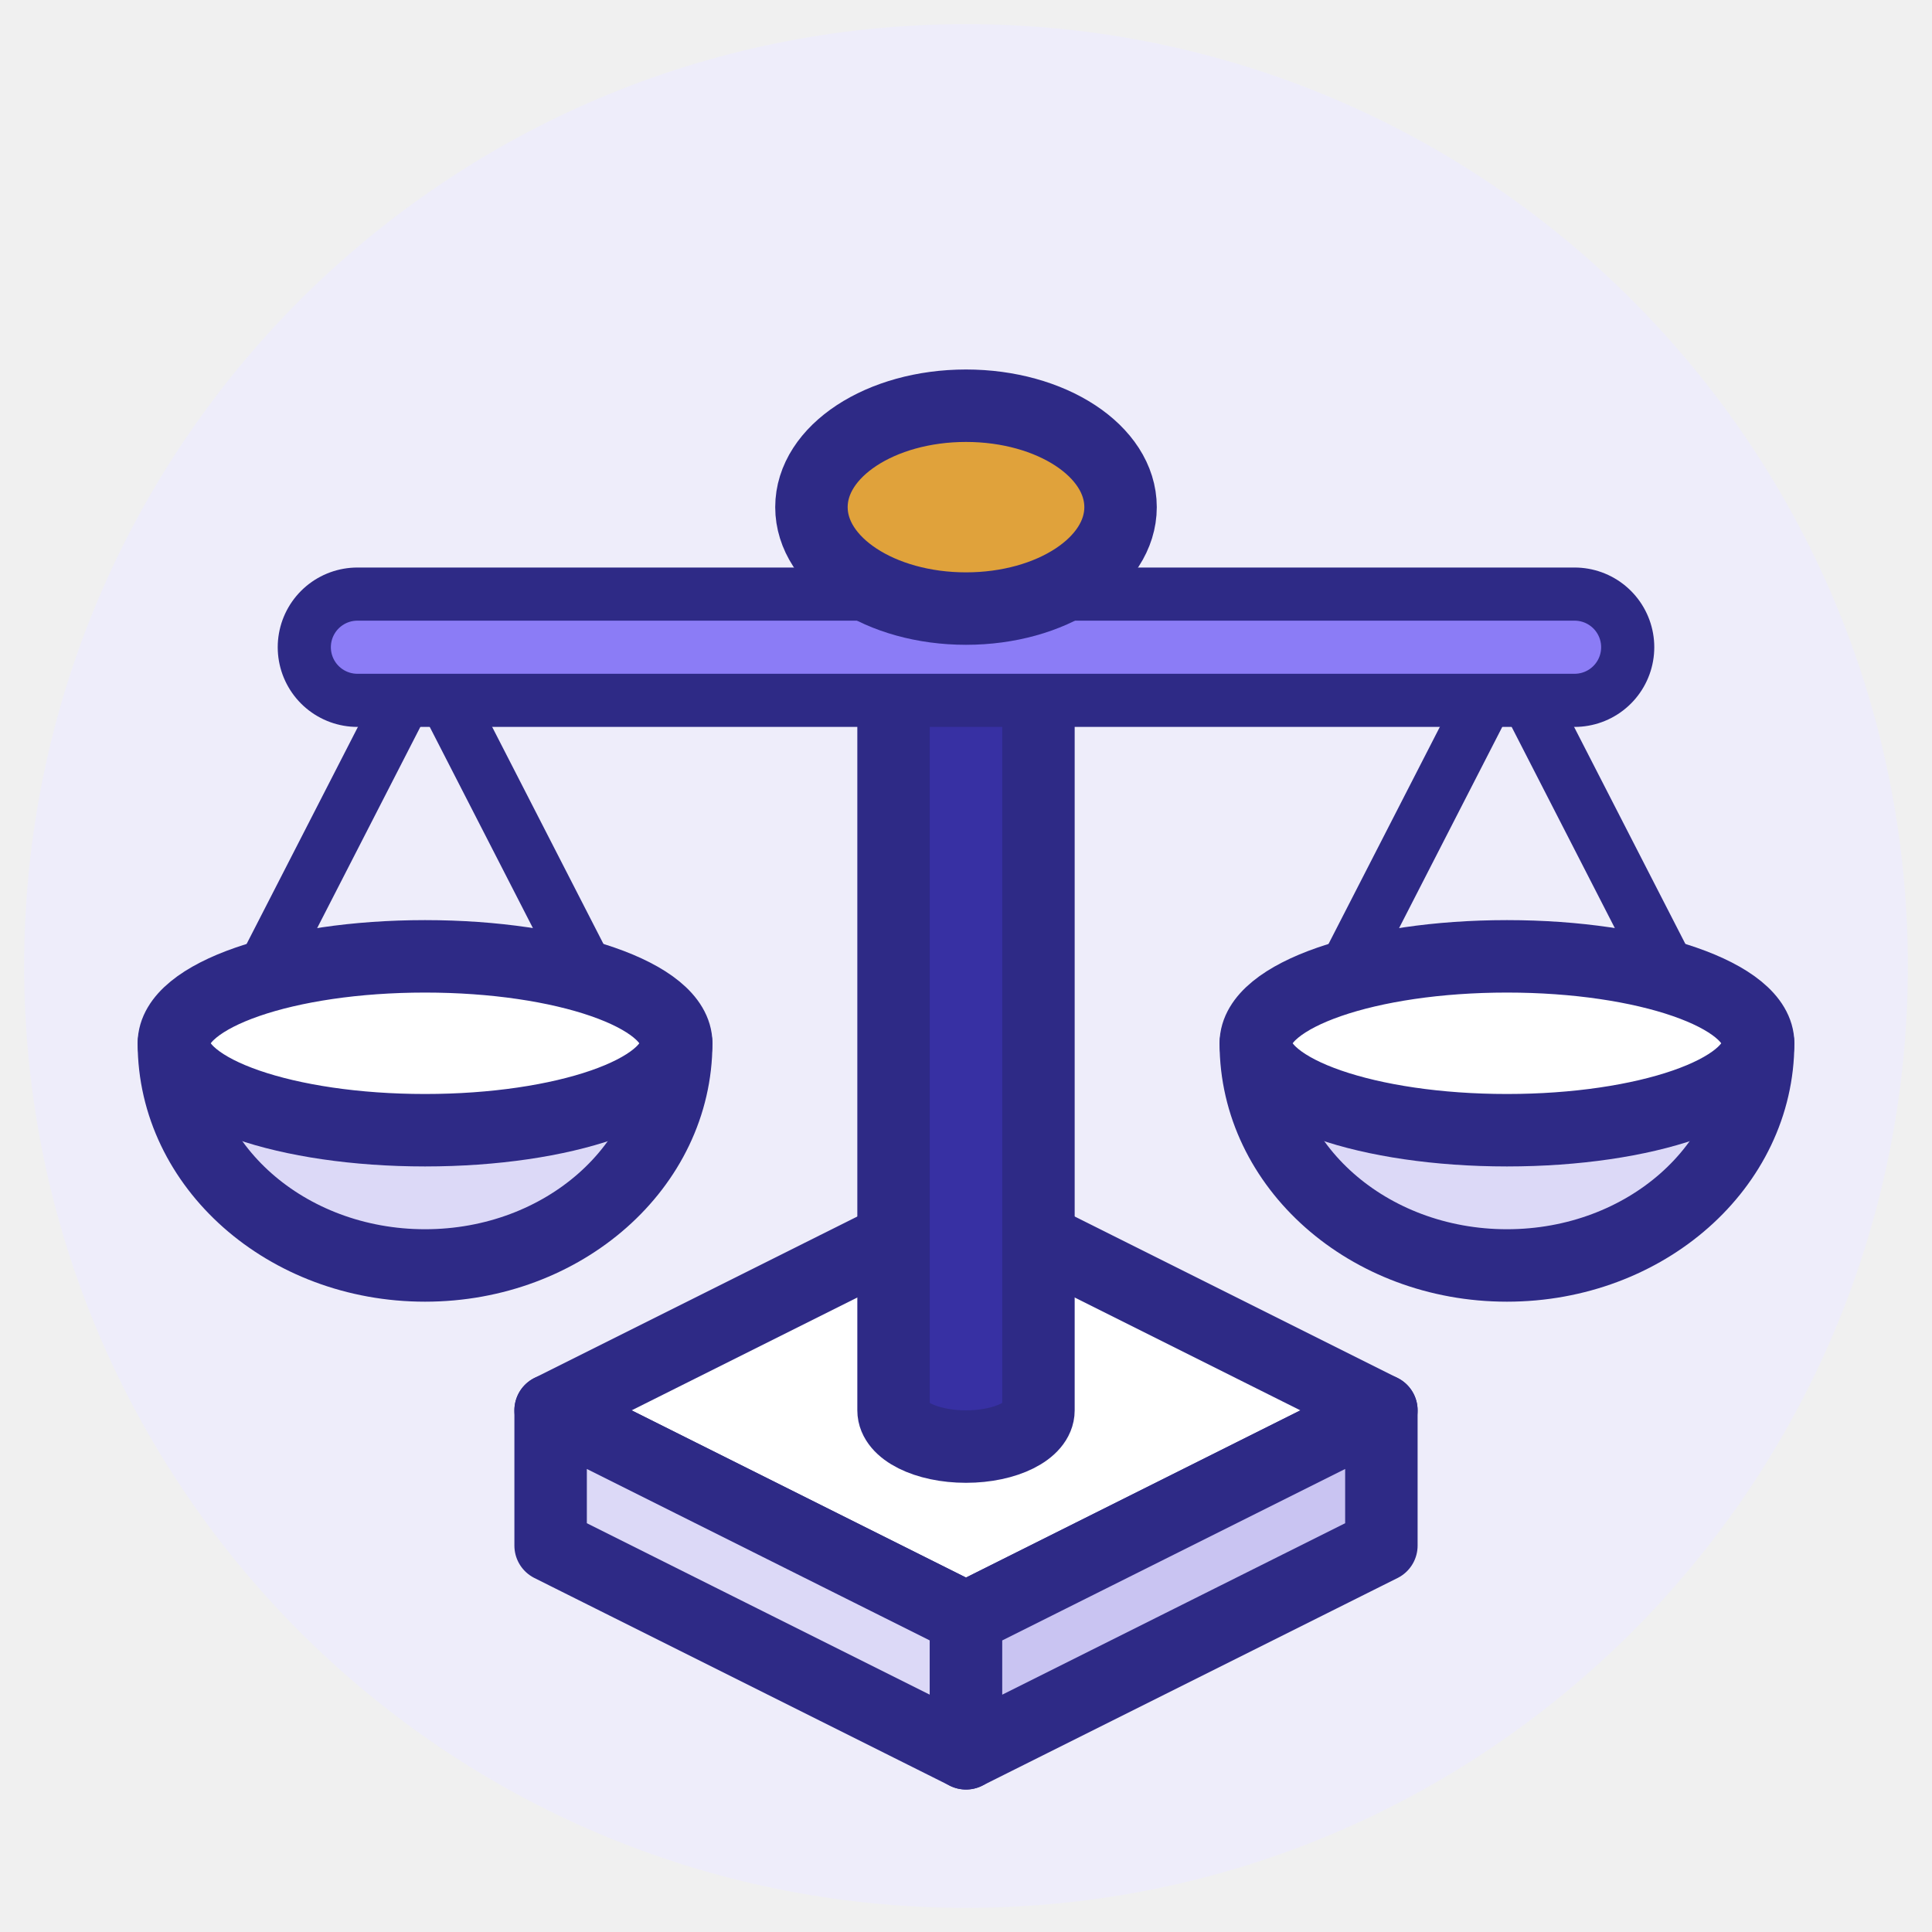
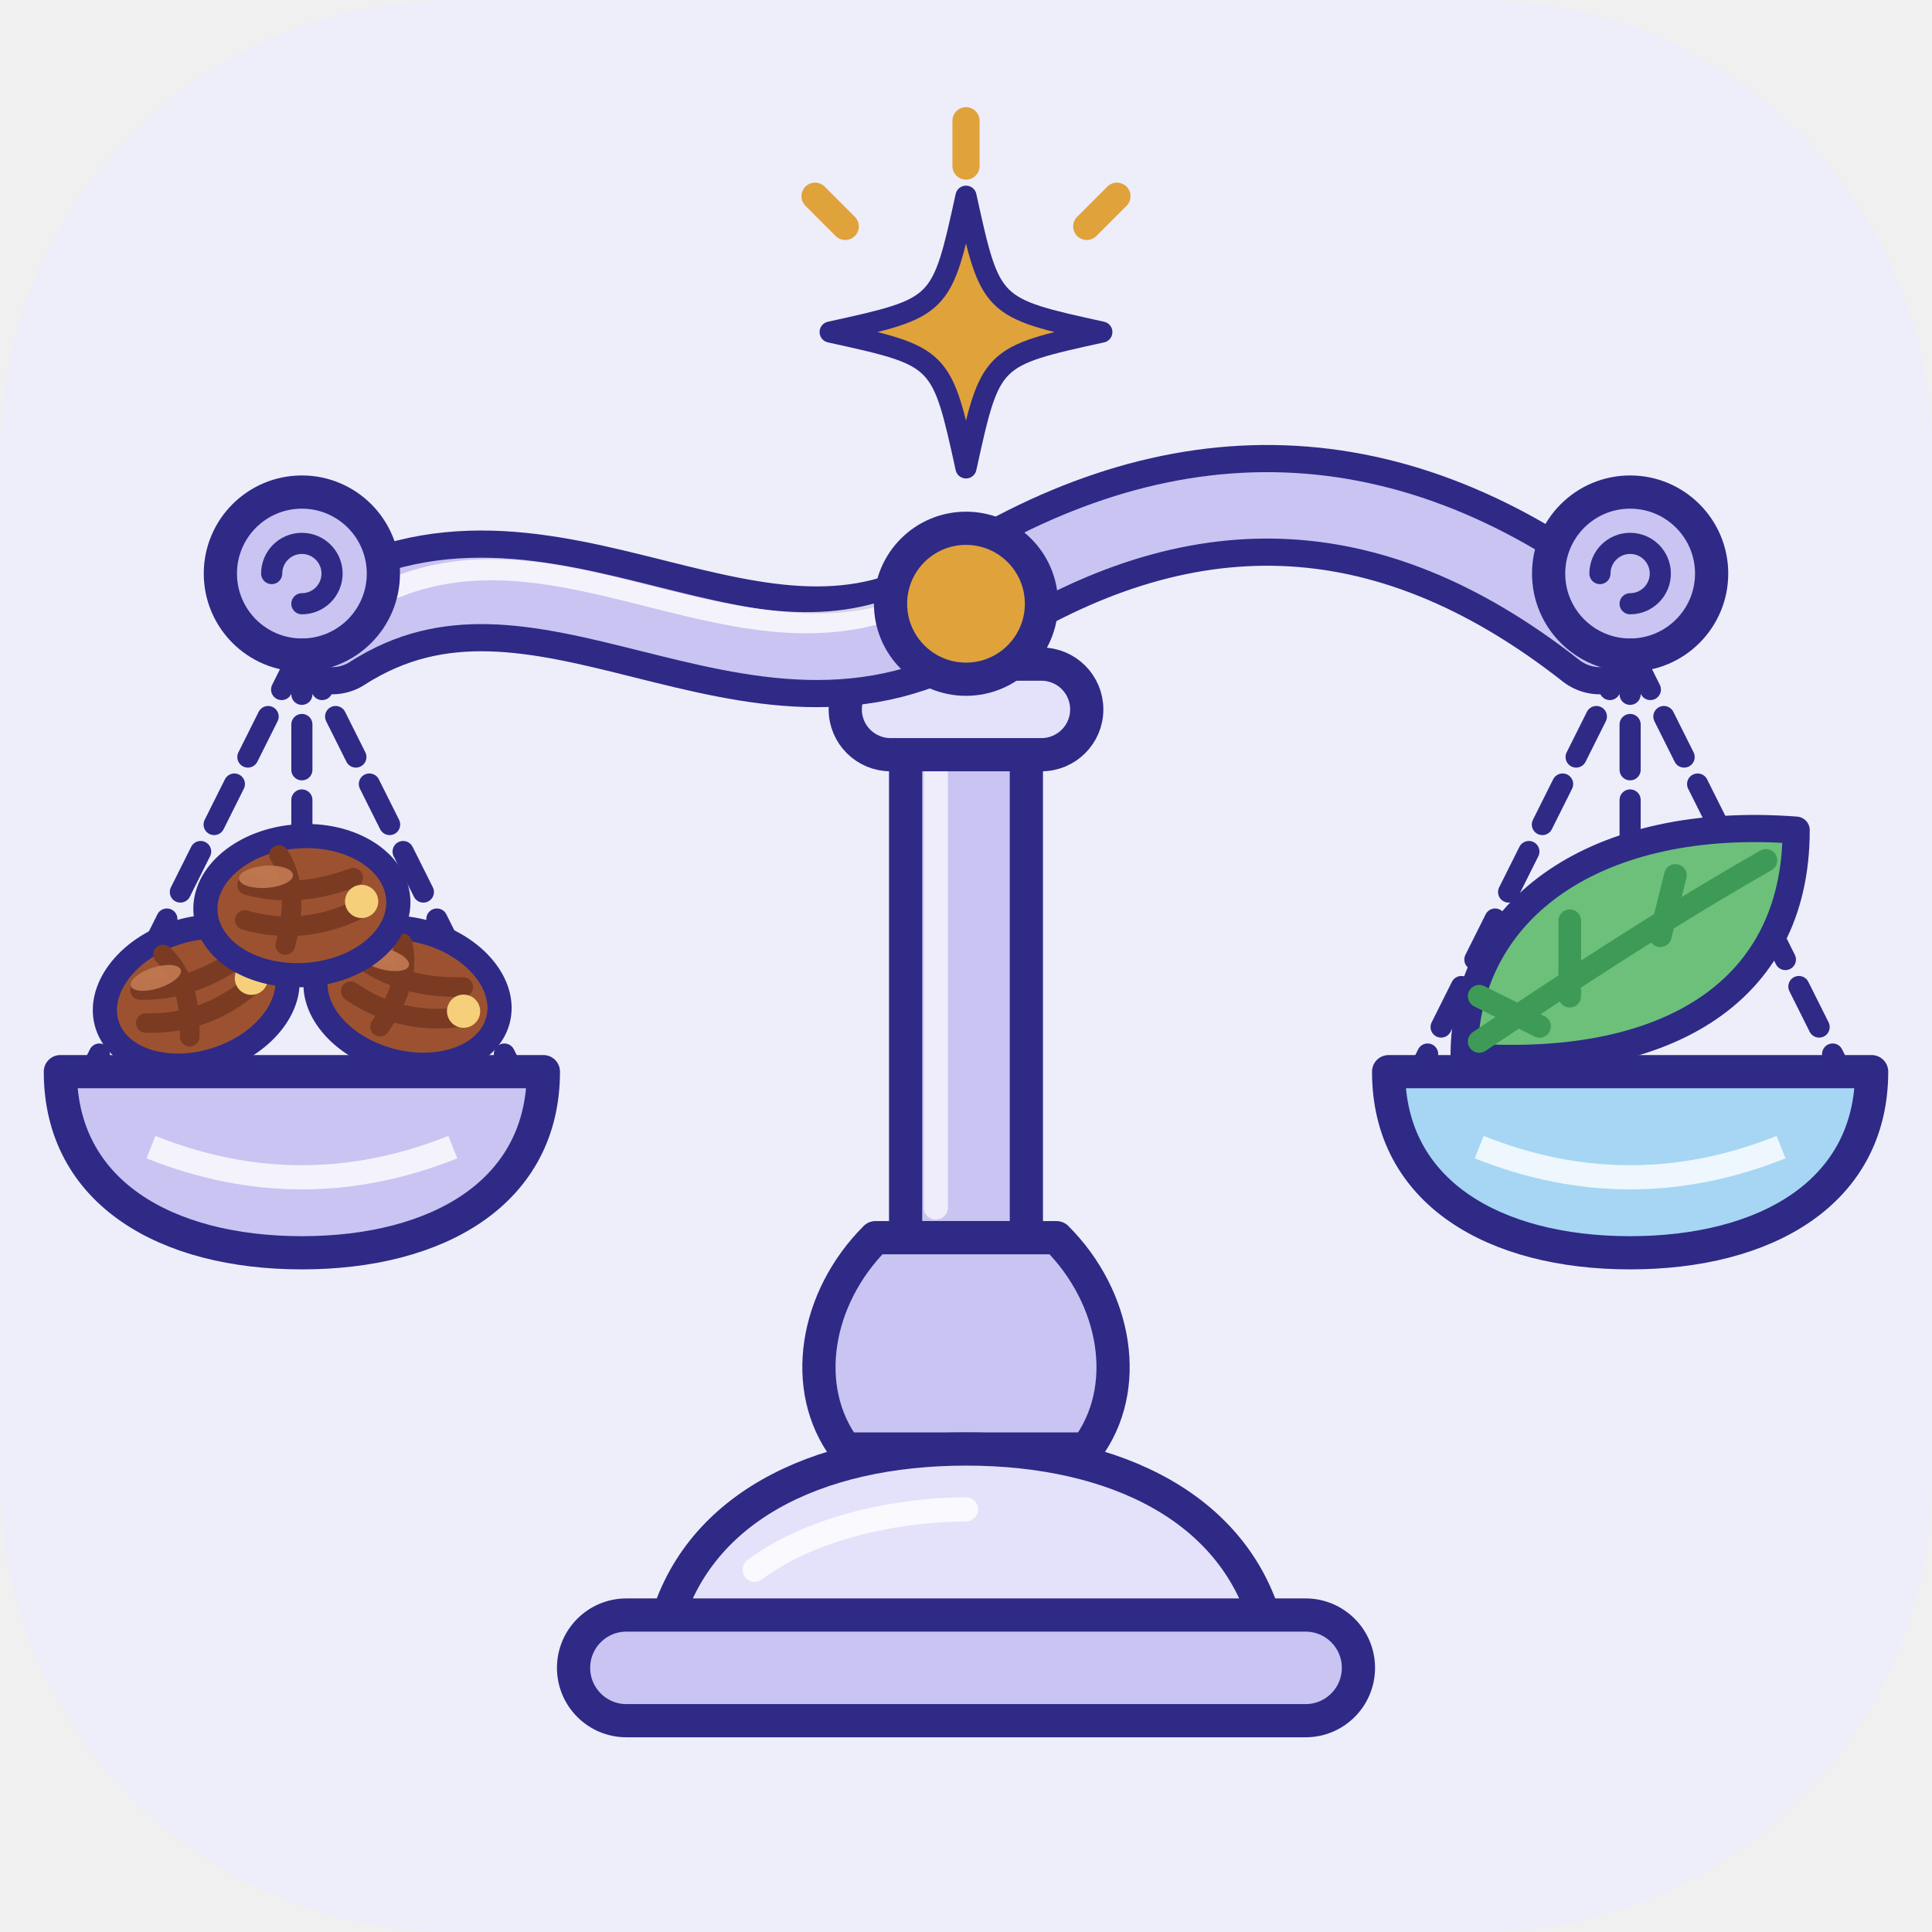
- <svg xmlns="http://www.w3.org/2000/svg" viewBox="0 0 40 40">
-   <circle cx="20" cy="20" r="19.5" fill="#EEEDFA" />
-   <path d="M11.4 29.2L20 24.9L28.6 29.2L20 33.5Z" fill="#FFFFFF" stroke="#2E2A86" stroke-width="1.5" stroke-linejoin="round" />
-   <path d="M11.4 29.2V32L20 36.3V33.5Z" fill="#DCD9F7" stroke="#2E2A86" stroke-width="1.5" stroke-linejoin="round" />
-   <path d="M20 33.5V36.3L28.6 32V29.2Z" fill="#C9C4F2" stroke="#2E2A86" stroke-width="1.5" stroke-linejoin="round" />
-   <path d="M18.5 12V29.2A1.5 0.75 0 0 0 21.5 29.2V12" fill="#3730A3" stroke="#2E2A86" stroke-width="1.5" stroke-linejoin="round" />
-   <path d="M8.8 13.6L4.8 21.4M8.8 13.6L12.8 21.4M31.2 13.6L27.2 21.4M31.2 13.6L35.2 21.4" stroke="#2E2A86" stroke-width="1.15" stroke-linecap="round" />
-   <path d="M7.4 13.4H32.6" stroke="#2E2A86" stroke-width="3.3" stroke-linecap="round" />
-   <path d="M7.4 13.4H32.6" stroke="#8B7CF6" stroke-width="1.1" stroke-linecap="round" />
-   <ellipse cx="20" cy="10.5" rx="3.2" ry="2.1" fill="#E0A23B" stroke="#2E2A86" stroke-width="1.5" />
-   <path d="M3.6 21.6A5.2 4.6 0 0 0 14 21.6Z" fill="#DCD9F7" stroke="#2E2A86" stroke-width="1.5" stroke-linejoin="round" />
-   <ellipse cx="8.8" cy="21.6" rx="5.2" ry="1.8" fill="#FFFFFF" stroke="#2E2A86" stroke-width="1.5" />
-   <path d="M26 21.6A5.2 4.6 0 0 0 36.4 21.6Z" fill="#DCD9F7" stroke="#2E2A86" stroke-width="1.5" stroke-linejoin="round" />
-   <ellipse cx="31.2" cy="21.6" rx="5.2" ry="1.8" fill="#FFFFFF" stroke="#2E2A86" stroke-width="1.5" />
+ <svg xmlns="http://www.w3.org/2000/svg" viewBox="0 0 128 128">
+   <rect width="128" height="128" rx="30" fill="#EEEDFA" />
+   <path d="M60 48h8v34h-8z" fill="#C9C4F2" stroke="#2E2A86" stroke-width="2.2" stroke-linejoin="round" />
+   <path d="M62 50v30" stroke="#FFFFFF" stroke-width="1.6" opacity=".7" stroke-linecap="round" />
+   <rect x="56" y="44" width="16" height="6" rx="3" fill="#E4E1FA" stroke="#2E2A86" stroke-width="2.2" />
+   <path d="M58 82h12c4 4 5 10 2 14h-16c-3-4-2-10 2-14z" fill="#C9C4F2" stroke="#2E2A86" stroke-width="2.2" stroke-linejoin="round" />
+   <path d="M44 108c2-8 10-12 20-12s18 4 20 12z" fill="#E4E1FA" stroke="#2E2A86" stroke-width="2.2" stroke-linejoin="round" />
+   <rect x="38" y="107" width="52" height="7" rx="3.5" fill="#C9C4F2" stroke="#2E2A86" stroke-width="2.2" />
+   <path d="M50 104c4-3 10-4 14-4" stroke="#FFFFFF" stroke-width="1.6" fill="none" opacity=".8" stroke-linecap="round" />
+   <path d="M22 42C36 33 50 49 64 40S92 31 106 42" stroke="#2E2A86" stroke-width="8" fill="none" stroke-linecap="round" />
+   <path d="M22 42C36 33 50 49 64 40S92 31 106 42" stroke="#C9C4F2" stroke-width="4.4" fill="none" stroke-linecap="round" />
+   <path d="M24 40C36 33 48 45 60 40" stroke="#FFFFFF" stroke-width="1.4" fill="none" opacity=".8" stroke-linecap="round" />
+   <circle cx="20" cy="38" r="5.4" fill="#C9C4F2" stroke="#2E2A86" stroke-width="2.2" />
+   <path d="M20 38m-2 0a2 2 0 1 1 2 2" stroke="#2E2A86" stroke-width="1.4" fill="none" stroke-linecap="round" />
+   <circle cx="108" cy="38" r="5.4" fill="#C9C4F2" stroke="#2E2A86" stroke-width="2.2" />
+   <path d="M108 38m-2 0a2 2 0 1 1 2 2" stroke="#2E2A86" stroke-width="1.4" fill="none" stroke-linecap="round" />
+   <circle cx="64" cy="40" r="5" fill="#E0A23B" stroke="#2E2A86" stroke-width="2.2" />
+   <path d="M64 13C65.62 20.38 65.62 20.38 73 22C65.62 23.62 65.62 23.62 64 31C62.38 23.62 62.38 23.62 55 22C62.38 20.38 62.38 20.38 64 13z" fill="#E0A23B" stroke="#2E2A86" stroke-width="1.4" stroke-linejoin="round" />
+   <path d="M64 8v3M54 13l2 2M74 13l-2 2" stroke="#E0A23B" stroke-width="1.8" stroke-linecap="round" />
+   <path d="M20 43l-14 28M20 43l14 28M20 43v16" stroke="#2E2A86" stroke-width="1.4" stroke-linecap="round" stroke-dasharray="3 2" />
+   <path d="M108 43l-14 28M108 43l14 28M108 43v16" stroke="#2E2A86" stroke-width="1.4" stroke-linecap="round" stroke-dasharray="3 2" />
+   <path d="M4 71h32c0 8-7 12-16 12s-16-4-16-12z" fill="#C9C4F2" stroke="#2E2A86" stroke-width="2.2" stroke-linejoin="round" />
+   <path d="M10 76q10 4 20 0" stroke="#FFFFFF" stroke-width="1.6" fill="none" opacity=".8" />
+   <path d="M92 71h32c0 8-7 12-16 12s-16-4-16-12z" fill="#A6D6F3" stroke="#2E2A86" stroke-width="2.2" stroke-linejoin="round" />
+   <path d="M98 76q10 4 20 0" stroke="#FFFFFF" stroke-width="1.6" fill="none" opacity=".8" />
+   <g transform="rotate(-18 13 66)">
+     <ellipse cx="13" cy="66" rx="6.2" ry="4.4" fill="#9C5230" stroke="#2E2A86" stroke-width="1.6" />
+     <path d="M9.59 64.46q3.1 1.1 6.82 0M9.28 66.66q3.72 1.32 7.44 -0.22M11.76 62.7q1.24 2.2 0 5.72" stroke="#7A3B22" stroke-width="1.3" fill="none" stroke-linecap="round" />
+     <ellipse cx="10.83" cy="64.02" rx="1.736" ry="0.704" fill="#C27A52" opacity=".9" />
+     <circle cx="16.844" cy="66" r="1.1" fill="#F6CF7A" />
+   </g>
+   <g transform="rotate(15 27 66)">
+     <ellipse cx="27" cy="66" rx="6.2" ry="4.4" fill="#9C5230" stroke="#2E2A86" stroke-width="1.6" />
+     <path d="M23.59 64.46q3.1 1.1 6.82 0M23.28 66.66q3.72 1.32 7.44 -0.22M25.76 62.7q1.24 2.2 0 5.72" stroke="#7A3B22" stroke-width="1.3" fill="none" stroke-linecap="round" />
+     <ellipse cx="24.83" cy="64.02" rx="1.736" ry="0.704" fill="#C27A52" opacity=".9" />
+     <circle cx="30.844" cy="66" r="1.1" fill="#F6CF7A" />
+   </g>
+   <g transform="rotate(-4 20 60)">
+     <ellipse cx="20" cy="60" rx="6.4" ry="4.6" fill="#9C5230" stroke="#2E2A86" stroke-width="1.6" />
+     <path d="M16.48 58.39q3.2 1.15 7.04 0M16.16 60.69q3.84 1.38 7.68 -0.23M18.72 56.55q1.28 2.3 0 5.98" stroke="#7A3B22" stroke-width="1.3" fill="none" stroke-linecap="round" />
+     <ellipse cx="17.76" cy="57.93" rx="1.792" ry="0.736" fill="#C27A52" opacity=".9" />
+     <circle cx="23.968" cy="60" r="1.1" fill="#F6CF7A" />
+   </g>
+   <path d="M97 70c0-10 9-16 22-15c0 11-9 16-22 15z" fill="#6CC07A" stroke="#2E2A86" stroke-width="1.8" stroke-linejoin="round" />
+   <path d="M98 69c6-4 12-8 19-12M104 66l0-5M110 62l1-4M102 68l-4-2" stroke="#3E9B57" stroke-width="1.5" fill="none" stroke-linecap="round" />
</svg>
